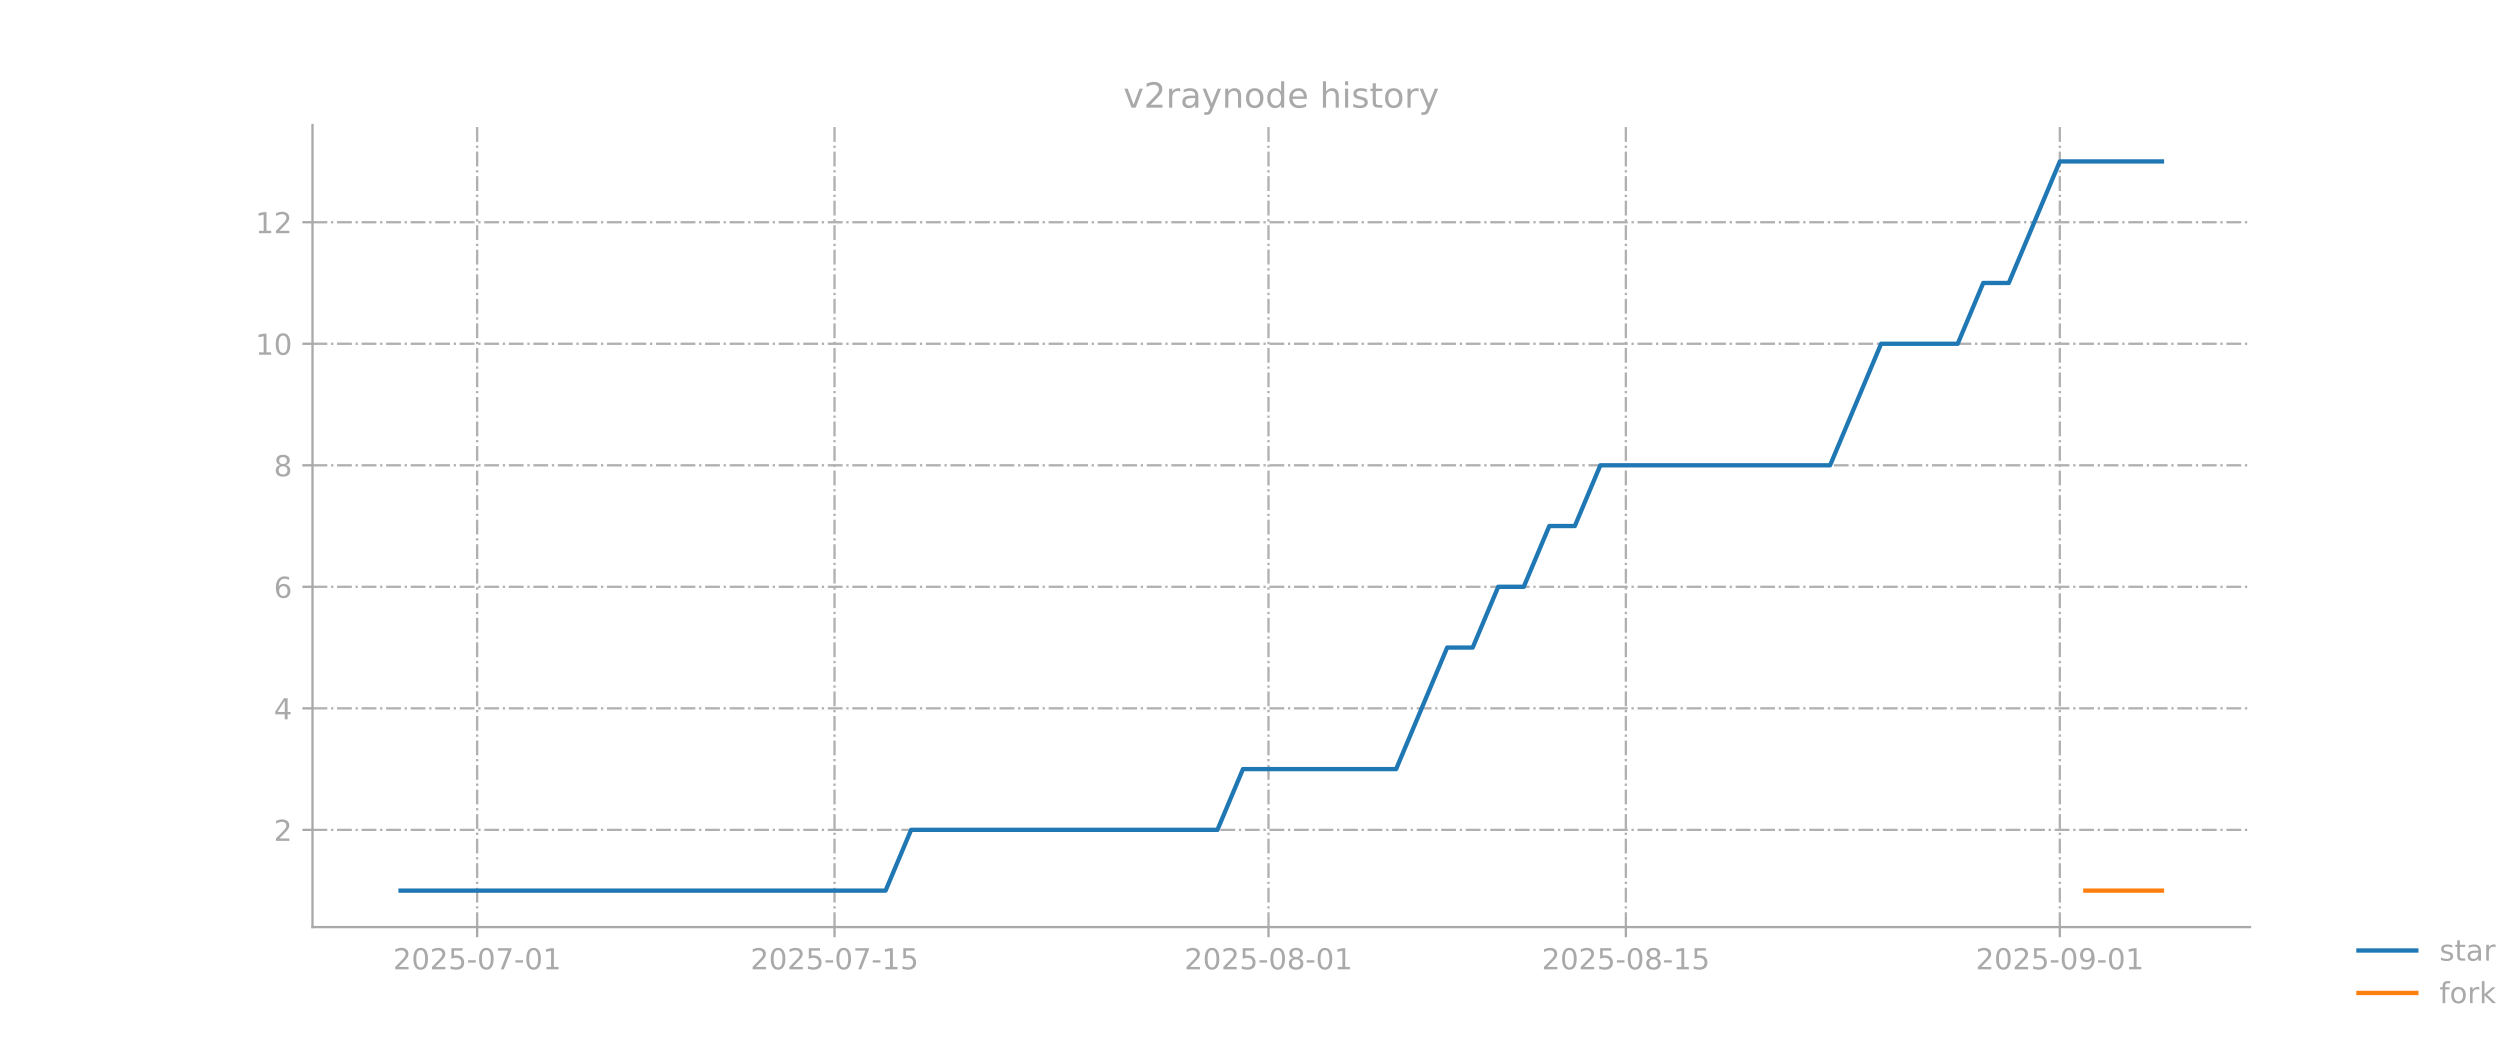
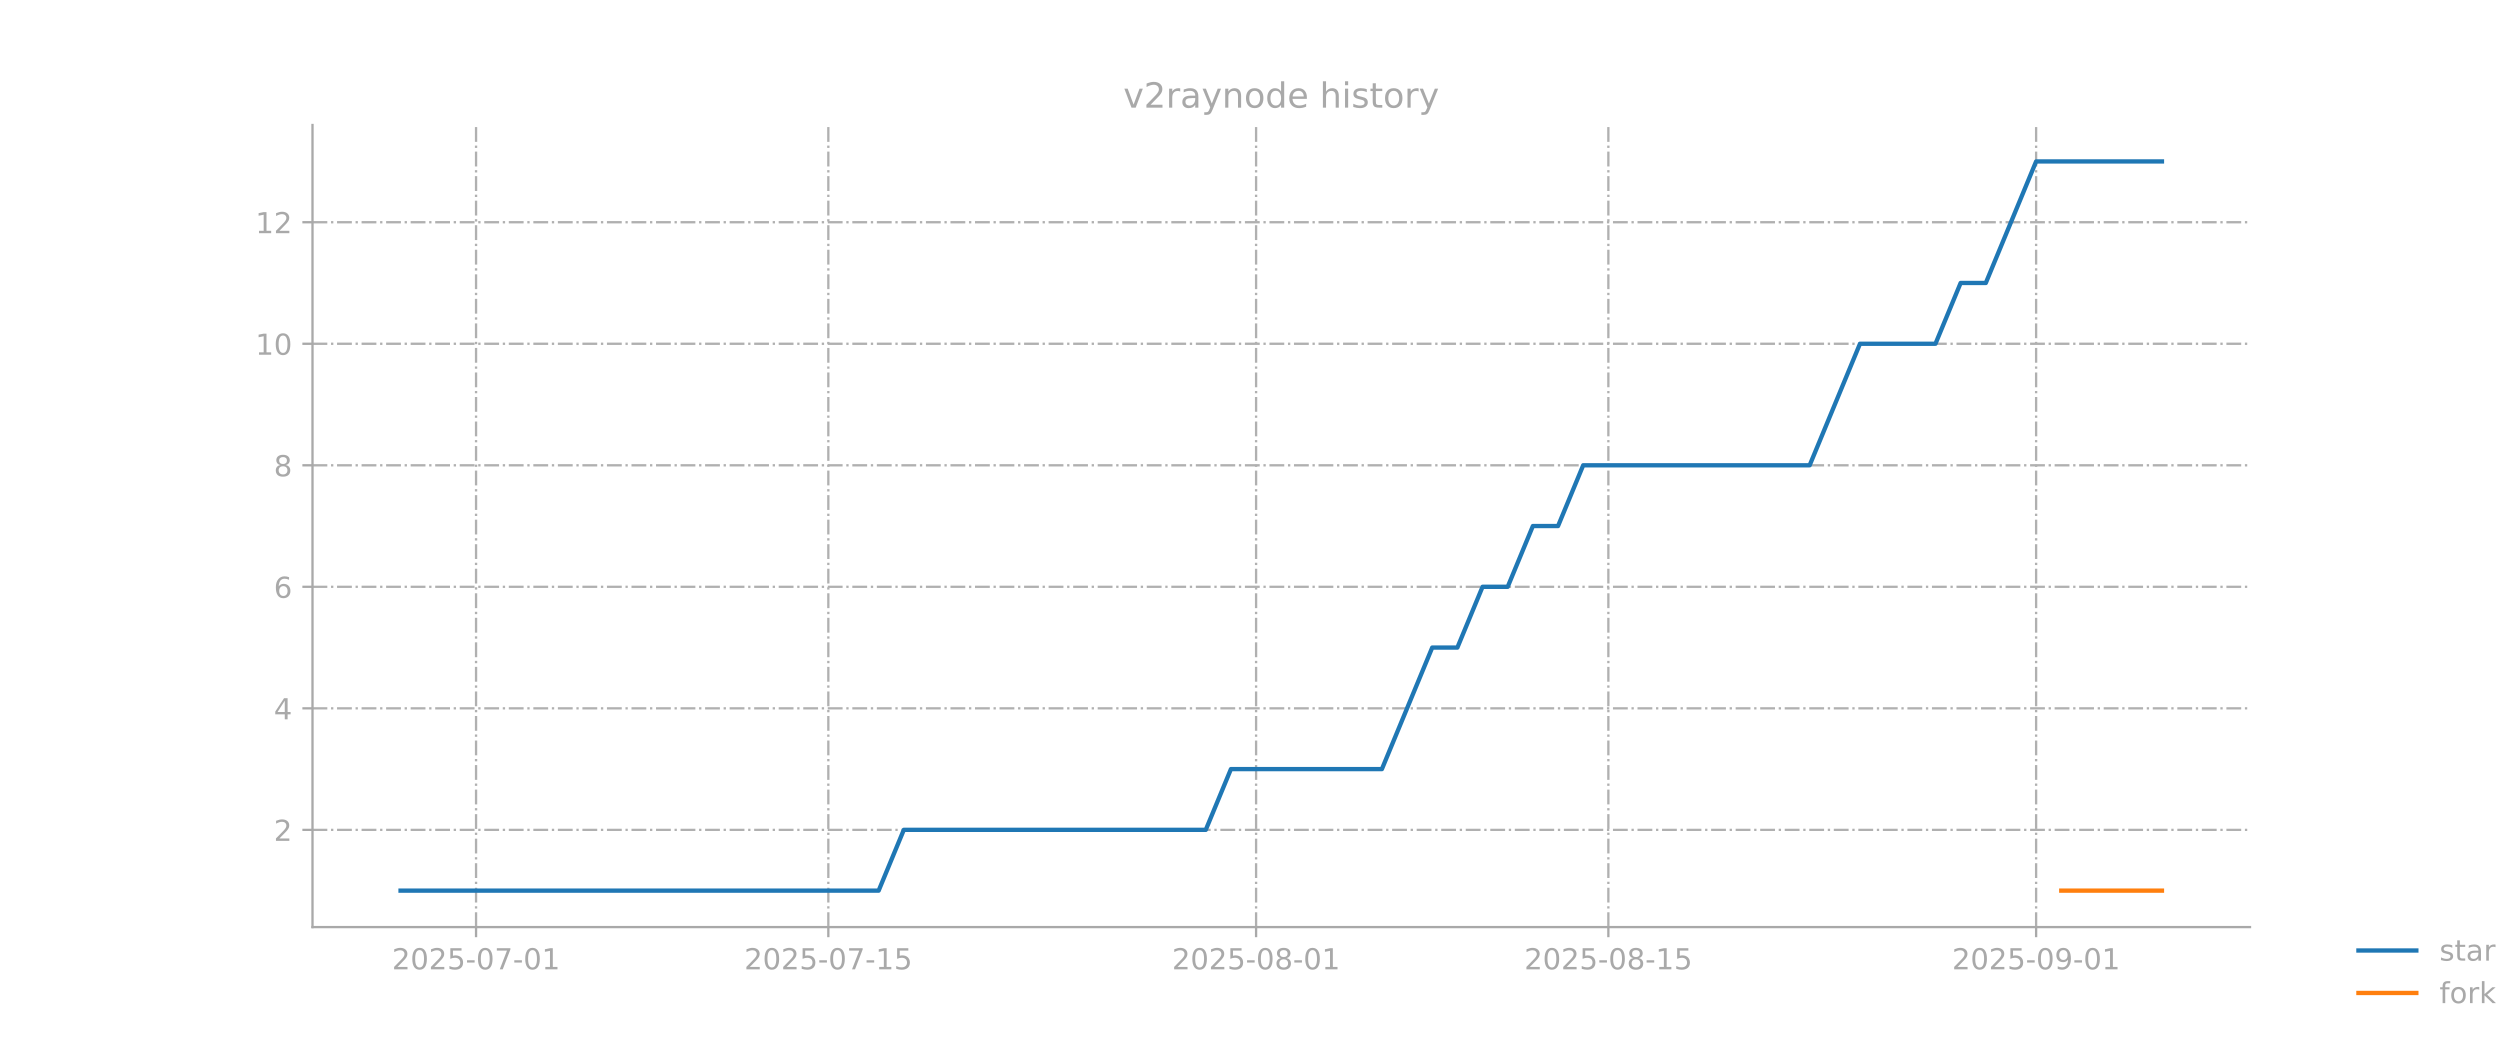
<svg xmlns="http://www.w3.org/2000/svg" xmlns:xlink="http://www.w3.org/1999/xlink" width="864pt" height="360pt" viewBox="0 0 864 360" version="1.1">
  <defs>
    <style type="text/css">*{stroke-linejoin: round; stroke-linecap: butt}</style>
  </defs>
  <g id="figure_1">
    <g id="patch_1">
      <path d="M 0 360  L 864 360  L 864 0  L 0 0  L 0 360  z " style="fill: none; opacity: 0" />
    </g>
    <g id="axes_1">
      <g id="patch_2">
        <path d="M 108 320.4  L 777.6 320.4  L 777.6 43.2  L 108 43.2  L 108 320.4  z " style="fill: none; opacity: 0" />
      </g>
      <g id="matplotlib.axis_1">
        <g id="xtick_1">
          <g id="line2d_1">
-             <path d="M 164.903 320.4  L 164.903 43.2  " clip-path="url(#pd1514ba582)" style="fill: none; stroke-dasharray: 5.12,1.28,0.8,1.28; stroke-dashoffset: 0; stroke: #b0b0b0; stroke-width: 0.8" />
+             <path d="M 164.525 320.4  L 164.525 43.2  " clip-path="url(#p31e45140db)" style="fill: none; stroke-dasharray: 5.12,1.28,0.8,1.28; stroke-dashoffset: 0; stroke: #b0b0b0; stroke-width: 0.8" />
          </g>
          <g id="line2d_2">
            <defs>
-               <path id="ma16cc77585" d="M 0 0  L 0 3.5  " style="stroke: #a9a9a9; stroke-width: 0.8" />
+               <path id="m5def19fd6d" d="M 0 0  L 0 3.5  " style="stroke: #a9a9a9; stroke-width: 0.8" />
            </defs>
            <g>
-               <use xlink:href="#ma16cc77585" x="164.903" y="320.4" style="fill: #a9a9a9; stroke: #a9a9a9; stroke-width: 0.8" />
+               <use xlink:href="#m5def19fd6d" x="164.525" y="320.4" style="fill: #a9a9a9; stroke: #a9a9a9; stroke-width: 0.8" />
            </g>
          </g>
          <g id="text_1">
-             <g style="fill: #a9a9a9" transform="translate(135.845 334.9984) scale(0.1 -0.1)">
+             <g style="fill: #a9a9a9" transform="translate(135.4669 334.9984) scale(0.1 -0.1)">
              <defs>
                <path id="DejaVuSans-32" d="M 1228 531  L 3431 531  L 3431 0  L 469 0  L 469 531  Q 828 903 1448 1529  Q 2069 2156 2228 2338  Q 2531 2678 2651 2914  Q 2772 3150 2772 3378  Q 2772 3750 2511 3984  Q 2250 4219 1831 4219  Q 1534 4219 1204 4116  Q 875 4013 500 3803  L 500 4441  Q 881 4594 1212 4672  Q 1544 4750 1819 4750  Q 2544 4750 2975 4387  Q 3406 4025 3406 3419  Q 3406 3131 3298 2873  Q 3191 2616 2906 2266  Q 2828 2175 2409 1742  Q 1991 1309 1228 531  z " transform="scale(0.015625)" />
                <path id="DejaVuSans-30" d="M 2034 4250  Q 1547 4250 1301 3770  Q 1056 3291 1056 2328  Q 1056 1369 1301 889  Q 1547 409 2034 409  Q 2525 409 2770 889  Q 3016 1369 3016 2328  Q 3016 3291 2770 3770  Q 2525 4250 2034 4250  z M 2034 4750  Q 2819 4750 3233 4129  Q 3647 3509 3647 2328  Q 3647 1150 3233 529  Q 2819 -91 2034 -91  Q 1250 -91 836 529  Q 422 1150 422 2328  Q 422 3509 836 4129  Q 1250 4750 2034 4750  z " transform="scale(0.015625)" />
                <path id="DejaVuSans-35" d="M 691 4666  L 3169 4666  L 3169 4134  L 1269 4134  L 1269 2991  Q 1406 3038 1543 3061  Q 1681 3084 1819 3084  Q 2600 3084 3056 2656  Q 3513 2228 3513 1497  Q 3513 744 3044 326  Q 2575 -91 1722 -91  Q 1428 -91 1123 -41  Q 819 9 494 109  L 494 744  Q 775 591 1075 516  Q 1375 441 1709 441  Q 2250 441 2565 725  Q 2881 1009 2881 1497  Q 2881 1984 2565 2268  Q 2250 2553 1709 2553  Q 1456 2553 1204 2497  Q 953 2441 691 2322  L 691 4666  z " transform="scale(0.015625)" />
                <path id="DejaVuSans-2d" d="M 313 2009  L 1997 2009  L 1997 1497  L 313 1497  L 313 2009  z " transform="scale(0.015625)" />
                <path id="DejaVuSans-37" d="M 525 4666  L 3525 4666  L 3525 4397  L 1831 0  L 1172 0  L 2766 4134  L 525 4134  L 525 4666  z " transform="scale(0.015625)" />
                <path id="DejaVuSans-31" d="M 794 531  L 1825 531  L 1825 4091  L 703 3866  L 703 4441  L 1819 4666  L 2450 4666  L 2450 531  L 3481 531  L 3481 0  L 794 0  L 794 531  z " transform="scale(0.015625)" />
              </defs>
              <use xlink:href="#DejaVuSans-32" />
              <use xlink:href="#DejaVuSans-30" transform="translate(63.62305 0)" />
              <use xlink:href="#DejaVuSans-32" transform="translate(127.2461 0)" />
              <use xlink:href="#DejaVuSans-35" transform="translate(190.8691 0)" />
              <use xlink:href="#DejaVuSans-2d" transform="translate(254.4922 0)" />
              <use xlink:href="#DejaVuSans-30" transform="translate(290.5762 0)" />
              <use xlink:href="#DejaVuSans-37" transform="translate(354.1992 0)" />
              <use xlink:href="#DejaVuSans-2d" transform="translate(417.8223 0)" />
              <use xlink:href="#DejaVuSans-30" transform="translate(453.9062 0)" />
              <use xlink:href="#DejaVuSans-31" transform="translate(517.5293 0)" />
            </g>
          </g>
        </g>
        <g id="xtick_2">
          <g id="line2d_3">
-             <path d="M 288.413 320.4  L 288.413 43.2  " clip-path="url(#pd1514ba582)" style="fill: none; stroke-dasharray: 5.12,1.28,0.8,1.28; stroke-dashoffset: 0; stroke: #b0b0b0; stroke-width: 0.8" />
+             <path d="M 286.27 320.4  L 286.27 43.2  " clip-path="url(#p31e45140db)" style="fill: none; stroke-dasharray: 5.12,1.28,0.8,1.28; stroke-dashoffset: 0; stroke: #b0b0b0; stroke-width: 0.8" />
          </g>
          <g id="line2d_4">
            <g>
-               <use xlink:href="#ma16cc77585" x="288.413" y="320.4" style="fill: #a9a9a9; stroke: #a9a9a9; stroke-width: 0.8" />
+               <use xlink:href="#m5def19fd6d" x="286.27" y="320.4" style="fill: #a9a9a9; stroke: #a9a9a9; stroke-width: 0.8" />
            </g>
          </g>
          <g id="text_2">
-             <g style="fill: #a9a9a9" transform="translate(259.3548 334.9984) scale(0.1 -0.1)">
+             <g style="fill: #a9a9a9" transform="translate(257.2123 334.9984) scale(0.1 -0.1)">
              <use xlink:href="#DejaVuSans-32" />
              <use xlink:href="#DejaVuSans-30" transform="translate(63.62305 0)" />
              <use xlink:href="#DejaVuSans-32" transform="translate(127.2461 0)" />
              <use xlink:href="#DejaVuSans-35" transform="translate(190.8691 0)" />
              <use xlink:href="#DejaVuSans-2d" transform="translate(254.4922 0)" />
              <use xlink:href="#DejaVuSans-30" transform="translate(290.5762 0)" />
              <use xlink:href="#DejaVuSans-37" transform="translate(354.1992 0)" />
              <use xlink:href="#DejaVuSans-2d" transform="translate(417.8223 0)" />
              <use xlink:href="#DejaVuSans-31" transform="translate(453.9062 0)" />
              <use xlink:href="#DejaVuSans-35" transform="translate(517.5293 0)" />
            </g>
          </g>
        </g>
        <g id="xtick_3">
          <g id="line2d_5">
-             <path d="M 438.389 320.4  L 438.389 43.2  " clip-path="url(#pd1514ba582)" style="fill: none; stroke-dasharray: 5.12,1.28,0.8,1.28; stroke-dashoffset: 0; stroke: #b0b0b0; stroke-width: 0.8" />
+             <path d="M 434.104 320.4  L 434.104 43.2  " clip-path="url(#p31e45140db)" style="fill: none; stroke-dasharray: 5.12,1.28,0.8,1.28; stroke-dashoffset: 0; stroke: #b0b0b0; stroke-width: 0.8" />
          </g>
          <g id="line2d_6">
            <g>
-               <use xlink:href="#ma16cc77585" x="438.389" y="320.4" style="fill: #a9a9a9; stroke: #a9a9a9; stroke-width: 0.8" />
+               <use xlink:href="#m5def19fd6d" x="434.104" y="320.4" style="fill: #a9a9a9; stroke: #a9a9a9; stroke-width: 0.8" />
            </g>
          </g>
          <g id="text_3">
-             <g style="fill: #a9a9a9" transform="translate(409.3311 334.9984) scale(0.1 -0.1)">
+             <g style="fill: #a9a9a9" transform="translate(405.0461 334.9984) scale(0.1 -0.1)">
              <defs>
                <path id="DejaVuSans-38" d="M 2034 2216  Q 1584 2216 1326 1975  Q 1069 1734 1069 1313  Q 1069 891 1326 650  Q 1584 409 2034 409  Q 2484 409 2743 651  Q 3003 894 3003 1313  Q 3003 1734 2745 1975  Q 2488 2216 2034 2216  z M 1403 2484  Q 997 2584 770 2862  Q 544 3141 544 3541  Q 544 4100 942 4425  Q 1341 4750 2034 4750  Q 2731 4750 3128 4425  Q 3525 4100 3525 3541  Q 3525 3141 3298 2862  Q 3072 2584 2669 2484  Q 3125 2378 3379 2068  Q 3634 1759 3634 1313  Q 3634 634 3220 271  Q 2806 -91 2034 -91  Q 1263 -91 848 271  Q 434 634 434 1313  Q 434 1759 690 2068  Q 947 2378 1403 2484  z M 1172 3481  Q 1172 3119 1398 2916  Q 1625 2713 2034 2713  Q 2441 2713 2670 2916  Q 2900 3119 2900 3481  Q 2900 3844 2670 4047  Q 2441 4250 2034 4250  Q 1625 4250 1398 4047  Q 1172 3844 1172 3481  z " transform="scale(0.015625)" />
              </defs>
              <use xlink:href="#DejaVuSans-32" />
              <use xlink:href="#DejaVuSans-30" transform="translate(63.62305 0)" />
              <use xlink:href="#DejaVuSans-32" transform="translate(127.2461 0)" />
              <use xlink:href="#DejaVuSans-35" transform="translate(190.8691 0)" />
              <use xlink:href="#DejaVuSans-2d" transform="translate(254.4922 0)" />
              <use xlink:href="#DejaVuSans-30" transform="translate(290.5762 0)" />
              <use xlink:href="#DejaVuSans-38" transform="translate(354.1992 0)" />
              <use xlink:href="#DejaVuSans-2d" transform="translate(417.8223 0)" />
              <use xlink:href="#DejaVuSans-30" transform="translate(453.9062 0)" />
              <use xlink:href="#DejaVuSans-31" transform="translate(517.5293 0)" />
            </g>
          </g>
        </g>
        <g id="xtick_4">
          <g id="line2d_7">
-             <path d="M 561.899 320.4  L 561.899 43.2  " clip-path="url(#pd1514ba582)" style="fill: none; stroke-dasharray: 5.12,1.28,0.8,1.28; stroke-dashoffset: 0; stroke: #b0b0b0; stroke-width: 0.8" />
+             <path d="M 555.849 320.4  L 555.849 43.2  " clip-path="url(#p31e45140db)" style="fill: none; stroke-dasharray: 5.12,1.28,0.8,1.28; stroke-dashoffset: 0; stroke: #b0b0b0; stroke-width: 0.8" />
          </g>
          <g id="line2d_8">
            <g>
-               <use xlink:href="#ma16cc77585" x="561.899" y="320.4" style="fill: #a9a9a9; stroke: #a9a9a9; stroke-width: 0.8" />
+               <use xlink:href="#m5def19fd6d" x="555.849" y="320.4" style="fill: #a9a9a9; stroke: #a9a9a9; stroke-width: 0.8" />
            </g>
          </g>
          <g id="text_4">
-             <g style="fill: #a9a9a9" transform="translate(532.841 334.9984) scale(0.1 -0.1)">
+             <g style="fill: #a9a9a9" transform="translate(526.7915 334.9984) scale(0.1 -0.1)">
              <use xlink:href="#DejaVuSans-32" />
              <use xlink:href="#DejaVuSans-30" transform="translate(63.62305 0)" />
              <use xlink:href="#DejaVuSans-32" transform="translate(127.2461 0)" />
              <use xlink:href="#DejaVuSans-35" transform="translate(190.8691 0)" />
              <use xlink:href="#DejaVuSans-2d" transform="translate(254.4922 0)" />
              <use xlink:href="#DejaVuSans-30" transform="translate(290.5762 0)" />
              <use xlink:href="#DejaVuSans-38" transform="translate(354.1992 0)" />
              <use xlink:href="#DejaVuSans-2d" transform="translate(417.8223 0)" />
              <use xlink:href="#DejaVuSans-31" transform="translate(453.9062 0)" />
              <use xlink:href="#DejaVuSans-35" transform="translate(517.5293 0)" />
            </g>
          </g>
        </g>
        <g id="xtick_5">
          <g id="line2d_9">
-             <path d="M 711.875 320.4  L 711.875 43.2  " clip-path="url(#pd1514ba582)" style="fill: none; stroke-dasharray: 5.12,1.28,0.8,1.28; stroke-dashoffset: 0; stroke: #b0b0b0; stroke-width: 0.8" />
+             <path d="M 703.683 320.4  L 703.683 43.2  " clip-path="url(#p31e45140db)" style="fill: none; stroke-dasharray: 5.12,1.28,0.8,1.28; stroke-dashoffset: 0; stroke: #b0b0b0; stroke-width: 0.8" />
          </g>
          <g id="line2d_10">
            <g>
-               <use xlink:href="#ma16cc77585" x="711.875" y="320.4" style="fill: #a9a9a9; stroke: #a9a9a9; stroke-width: 0.8" />
+               <use xlink:href="#m5def19fd6d" x="703.683" y="320.4" style="fill: #a9a9a9; stroke: #a9a9a9; stroke-width: 0.8" />
            </g>
          </g>
          <g id="text_5">
-             <g style="fill: #a9a9a9" transform="translate(682.8173 334.9984) scale(0.1 -0.1)">
+             <g style="fill: #a9a9a9" transform="translate(674.6253 334.9984) scale(0.1 -0.1)">
              <defs>
                <path id="DejaVuSans-39" d="M 703 97  L 703 672  Q 941 559 1184 500  Q 1428 441 1663 441  Q 2288 441 2617 861  Q 2947 1281 2994 2138  Q 2813 1869 2534 1725  Q 2256 1581 1919 1581  Q 1219 1581 811 2004  Q 403 2428 403 3163  Q 403 3881 828 4315  Q 1253 4750 1959 4750  Q 2769 4750 3195 4129  Q 3622 3509 3622 2328  Q 3622 1225 3098 567  Q 2575 -91 1691 -91  Q 1453 -91 1209 -44  Q 966 3 703 97  z M 1959 2075  Q 2384 2075 2632 2365  Q 2881 2656 2881 3163  Q 2881 3666 2632 3958  Q 2384 4250 1959 4250  Q 1534 4250 1286 3958  Q 1038 3666 1038 3163  Q 1038 2656 1286 2365  Q 1534 2075 1959 2075  z " transform="scale(0.015625)" />
              </defs>
              <use xlink:href="#DejaVuSans-32" />
              <use xlink:href="#DejaVuSans-30" transform="translate(63.62305 0)" />
              <use xlink:href="#DejaVuSans-32" transform="translate(127.2461 0)" />
              <use xlink:href="#DejaVuSans-35" transform="translate(190.8691 0)" />
              <use xlink:href="#DejaVuSans-2d" transform="translate(254.4922 0)" />
              <use xlink:href="#DejaVuSans-30" transform="translate(290.5762 0)" />
              <use xlink:href="#DejaVuSans-39" transform="translate(354.1992 0)" />
              <use xlink:href="#DejaVuSans-2d" transform="translate(417.8223 0)" />
              <use xlink:href="#DejaVuSans-30" transform="translate(453.9062 0)" />
              <use xlink:href="#DejaVuSans-31" transform="translate(517.5293 0)" />
            </g>
          </g>
        </g>
      </g>
      <g id="matplotlib.axis_2">
        <g id="ytick_1">
          <g id="line2d_11">
-             <path d="M 108 286.8  L 777.6 286.8  " clip-path="url(#pd1514ba582)" style="fill: none; stroke-dasharray: 5.12,1.28,0.8,1.28; stroke-dashoffset: 0; stroke: #b0b0b0; stroke-width: 0.8" />
+             <path d="M 108 286.8  L 777.6 286.8  " clip-path="url(#p31e45140db)" style="fill: none; stroke-dasharray: 5.12,1.28,0.8,1.28; stroke-dashoffset: 0; stroke: #b0b0b0; stroke-width: 0.8" />
          </g>
          <g id="line2d_12">
            <defs>
-               <path id="mea4a7099de" d="M 0 0  L -3.5 0  " style="stroke: #a9a9a9; stroke-width: 0.8" />
+               <path id="ma359288d71" d="M 0 0  L -3.5 0  " style="stroke: #a9a9a9; stroke-width: 0.8" />
            </defs>
            <g>
-               <use xlink:href="#mea4a7099de" x="108" y="286.8" style="fill: #a9a9a9; stroke: #a9a9a9; stroke-width: 0.8" />
+               <use xlink:href="#ma359288d71" x="108" y="286.8" style="fill: #a9a9a9; stroke: #a9a9a9; stroke-width: 0.8" />
            </g>
          </g>
          <g id="text_6">
            <g style="fill: #a9a9a9" transform="translate(94.6375 290.5992) scale(0.1 -0.1)">
              <use xlink:href="#DejaVuSans-32" />
            </g>
          </g>
        </g>
        <g id="ytick_2">
          <g id="line2d_13">
-             <path d="M 108 244.8  L 777.6 244.8  " clip-path="url(#pd1514ba582)" style="fill: none; stroke-dasharray: 5.12,1.28,0.8,1.28; stroke-dashoffset: 0; stroke: #b0b0b0; stroke-width: 0.8" />
+             <path d="M 108 244.8  L 777.6 244.8  " clip-path="url(#p31e45140db)" style="fill: none; stroke-dasharray: 5.12,1.28,0.8,1.28; stroke-dashoffset: 0; stroke: #b0b0b0; stroke-width: 0.8" />
          </g>
          <g id="line2d_14">
            <g>
-               <use xlink:href="#mea4a7099de" x="108" y="244.8" style="fill: #a9a9a9; stroke: #a9a9a9; stroke-width: 0.8" />
+               <use xlink:href="#ma359288d71" x="108" y="244.8" style="fill: #a9a9a9; stroke: #a9a9a9; stroke-width: 0.8" />
            </g>
          </g>
          <g id="text_7">
            <g style="fill: #a9a9a9" transform="translate(94.6375 248.5992) scale(0.1 -0.1)">
              <defs>
                <path id="DejaVuSans-34" d="M 2419 4116  L 825 1625  L 2419 1625  L 2419 4116  z M 2253 4666  L 3047 4666  L 3047 1625  L 3713 1625  L 3713 1100  L 3047 1100  L 3047 0  L 2419 0  L 2419 1100  L 313 1100  L 313 1709  L 2253 4666  z " transform="scale(0.015625)" />
              </defs>
              <use xlink:href="#DejaVuSans-34" />
            </g>
          </g>
        </g>
        <g id="ytick_3">
          <g id="line2d_15">
-             <path d="M 108 202.8  L 777.6 202.8  " clip-path="url(#pd1514ba582)" style="fill: none; stroke-dasharray: 5.12,1.28,0.8,1.28; stroke-dashoffset: 0; stroke: #b0b0b0; stroke-width: 0.8" />
+             <path d="M 108 202.8  L 777.6 202.8  " clip-path="url(#p31e45140db)" style="fill: none; stroke-dasharray: 5.12,1.28,0.8,1.28; stroke-dashoffset: 0; stroke: #b0b0b0; stroke-width: 0.8" />
          </g>
          <g id="line2d_16">
            <g>
-               <use xlink:href="#mea4a7099de" x="108" y="202.8" style="fill: #a9a9a9; stroke: #a9a9a9; stroke-width: 0.8" />
+               <use xlink:href="#ma359288d71" x="108" y="202.8" style="fill: #a9a9a9; stroke: #a9a9a9; stroke-width: 0.8" />
            </g>
          </g>
          <g id="text_8">
            <g style="fill: #a9a9a9" transform="translate(94.6375 206.5992) scale(0.1 -0.1)">
              <defs>
                <path id="DejaVuSans-36" d="M 2113 2584  Q 1688 2584 1439 2293  Q 1191 2003 1191 1497  Q 1191 994 1439 701  Q 1688 409 2113 409  Q 2538 409 2786 701  Q 3034 994 3034 1497  Q 3034 2003 2786 2293  Q 2538 2584 2113 2584  z M 3366 4563  L 3366 3988  Q 3128 4100 2886 4159  Q 2644 4219 2406 4219  Q 1781 4219 1451 3797  Q 1122 3375 1075 2522  Q 1259 2794 1537 2939  Q 1816 3084 2150 3084  Q 2853 3084 3261 2657  Q 3669 2231 3669 1497  Q 3669 778 3244 343  Q 2819 -91 2113 -91  Q 1303 -91 875 529  Q 447 1150 447 2328  Q 447 3434 972 4092  Q 1497 4750 2381 4750  Q 2619 4750 2861 4703  Q 3103 4656 3366 4563  z " transform="scale(0.015625)" />
              </defs>
              <use xlink:href="#DejaVuSans-36" />
            </g>
          </g>
        </g>
        <g id="ytick_4">
          <g id="line2d_17">
-             <path d="M 108 160.8  L 777.6 160.8  " clip-path="url(#pd1514ba582)" style="fill: none; stroke-dasharray: 5.12,1.28,0.8,1.28; stroke-dashoffset: 0; stroke: #b0b0b0; stroke-width: 0.8" />
+             <path d="M 108 160.8  L 777.6 160.8  " clip-path="url(#p31e45140db)" style="fill: none; stroke-dasharray: 5.12,1.28,0.8,1.28; stroke-dashoffset: 0; stroke: #b0b0b0; stroke-width: 0.8" />
          </g>
          <g id="line2d_18">
            <g>
-               <use xlink:href="#mea4a7099de" x="108" y="160.8" style="fill: #a9a9a9; stroke: #a9a9a9; stroke-width: 0.8" />
+               <use xlink:href="#ma359288d71" x="108" y="160.8" style="fill: #a9a9a9; stroke: #a9a9a9; stroke-width: 0.8" />
            </g>
          </g>
          <g id="text_9">
            <g style="fill: #a9a9a9" transform="translate(94.6375 164.5992) scale(0.1 -0.1)">
              <use xlink:href="#DejaVuSans-38" />
            </g>
          </g>
        </g>
        <g id="ytick_5">
          <g id="line2d_19">
-             <path d="M 108 118.8  L 777.6 118.8  " clip-path="url(#pd1514ba582)" style="fill: none; stroke-dasharray: 5.12,1.28,0.8,1.28; stroke-dashoffset: 0; stroke: #b0b0b0; stroke-width: 0.8" />
+             <path d="M 108 118.8  L 777.6 118.8  " clip-path="url(#p31e45140db)" style="fill: none; stroke-dasharray: 5.12,1.28,0.8,1.28; stroke-dashoffset: 0; stroke: #b0b0b0; stroke-width: 0.8" />
          </g>
          <g id="line2d_20">
            <g>
-               <use xlink:href="#mea4a7099de" x="108" y="118.8" style="fill: #a9a9a9; stroke: #a9a9a9; stroke-width: 0.8" />
+               <use xlink:href="#ma359288d71" x="108" y="118.8" style="fill: #a9a9a9; stroke: #a9a9a9; stroke-width: 0.8" />
            </g>
          </g>
          <g id="text_10">
            <g style="fill: #a9a9a9" transform="translate(88.275 122.5992) scale(0.1 -0.1)">
              <use xlink:href="#DejaVuSans-31" />
              <use xlink:href="#DejaVuSans-30" transform="translate(63.62305 0)" />
            </g>
          </g>
        </g>
        <g id="ytick_6">
          <g id="line2d_21">
-             <path d="M 108 76.8  L 777.6 76.8  " clip-path="url(#pd1514ba582)" style="fill: none; stroke-dasharray: 5.12,1.28,0.8,1.28; stroke-dashoffset: 0; stroke: #b0b0b0; stroke-width: 0.8" />
+             <path d="M 108 76.8  L 777.6 76.8  " clip-path="url(#p31e45140db)" style="fill: none; stroke-dasharray: 5.12,1.28,0.8,1.28; stroke-dashoffset: 0; stroke: #b0b0b0; stroke-width: 0.8" />
          </g>
          <g id="line2d_22">
            <g>
-               <use xlink:href="#mea4a7099de" x="108" y="76.8" style="fill: #a9a9a9; stroke: #a9a9a9; stroke-width: 0.8" />
+               <use xlink:href="#ma359288d71" x="108" y="76.8" style="fill: #a9a9a9; stroke: #a9a9a9; stroke-width: 0.8" />
            </g>
          </g>
          <g id="text_11">
            <g style="fill: #a9a9a9" transform="translate(88.275 80.59922) scale(0.1 -0.1)">
              <use xlink:href="#DejaVuSans-31" />
              <use xlink:href="#DejaVuSans-32" transform="translate(63.62305 0)" />
            </g>
          </g>
        </g>
      </g>
      <g id="line2d_23">
-         <path d="M 138.436 307.8  L 147.258 307.8  L 156.081 307.8  L 164.903 307.8  L 173.725 307.8  L 182.547 307.8  L 191.369 307.8  L 200.191 307.8  L 209.013 307.8  L 217.836 307.8  L 226.658 307.8  L 235.48 307.8  L 244.302 307.8  L 253.124 307.8  L 261.946 307.8  L 270.768 307.8  L 279.591 307.8  L 288.413 307.8  L 297.235 307.8  L 306.057 307.8  L 314.879 286.8  L 323.701 286.8  L 332.523 286.8  L 341.345 286.8  L 350.168 286.8  L 358.99 286.8  L 367.812 286.8  L 376.634 286.8  L 385.456 286.8  L 394.278 286.8  L 403.1 286.8  L 411.923 286.8  L 420.745 286.8  L 429.567 265.8  L 438.389 265.8  L 447.211 265.8  L 456.033 265.8  L 464.855 265.8  L 473.677 265.8  L 482.5 265.8  L 491.322 244.8  L 500.144 223.8  L 508.966 223.8  L 517.788 202.8  L 526.61 202.8  L 535.432 181.8  L 544.255 181.8  L 553.077 160.8  L 561.899 160.8  L 570.721 160.8  L 579.543 160.8  L 588.365 160.8  L 597.187 160.8  L 606.009 160.8  L 614.832 160.8  L 623.654 160.8  L 632.476 160.8  L 641.298 139.8  L 650.12 118.8  L 658.942 118.8  L 667.764 118.8  L 676.587 118.8  L 685.409 97.8  L 694.231 97.8  L 703.053 76.8  L 711.875 55.8  L 720.697 55.8  L 729.519 55.8  L 738.342 55.8  L 747.164 55.8  " clip-path="url(#pd1514ba582)" style="fill: none; stroke: #1f77b4; stroke-width: 1.5; stroke-linecap: square" />
+         <path d="M 138.436 307.8  L 147.132 307.8  L 155.829 307.8  L 164.525 307.8  L 173.221 307.8  L 181.917 307.8  L 190.613 307.8  L 199.309 307.8  L 208.005 307.8  L 216.701 307.8  L 225.397 307.8  L 234.094 307.8  L 242.79 307.8  L 251.486 307.8  L 260.182 307.8  L 268.878 307.8  L 277.574 307.8  L 286.27 307.8  L 294.966 307.8  L 303.662 307.8  L 312.358 286.8  L 321.055 286.8  L 329.751 286.8  L 338.447 286.8  L 347.143 286.8  L 355.839 286.8  L 364.535 286.8  L 373.231 286.8  L 381.927 286.8  L 390.623 286.8  L 399.319 286.8  L 408.016 286.8  L 416.712 286.8  L 425.408 265.8  L 434.104 265.8  L 442.8 265.8  L 451.496 265.8  L 460.192 265.8  L 468.888 265.8  L 477.584 265.8  L 486.281 244.8  L 494.977 223.8  L 503.673 223.8  L 512.369 202.8  L 521.065 202.8  L 529.761 181.8  L 538.457 181.8  L 547.153 160.8  L 555.849 160.8  L 564.545 160.8  L 573.242 160.8  L 581.938 160.8  L 590.634 160.8  L 599.33 160.8  L 608.026 160.8  L 616.722 160.8  L 625.418 160.8  L 634.114 139.8  L 642.81 118.8  L 651.506 118.8  L 660.203 118.8  L 668.899 118.8  L 677.595 97.8  L 686.291 97.8  L 694.987 76.8  L 703.683 55.8  L 712.379 55.8  L 721.075 55.8  L 729.771 55.8  L 738.468 55.8  L 747.164 55.8  " clip-path="url(#p31e45140db)" style="fill: none; stroke: #1f77b4; stroke-width: 1.5; stroke-linecap: square" />
      </g>
      <g id="line2d_24">
-         <path d="M 720.697 307.8  L 729.519 307.8  L 738.342 307.8  L 747.164 307.8  " clip-path="url(#pd1514ba582)" style="fill: none; stroke: #ff7f0e; stroke-width: 1.5; stroke-linecap: square" />
+         <path d="M 712.379 307.8  L 721.075 307.8  L 729.771 307.8  L 738.468 307.8  L 747.164 307.8  " clip-path="url(#p31e45140db)" style="fill: none; stroke: #ff7f0e; stroke-width: 1.5; stroke-linecap: square" />
      </g>
      <g id="patch_3">
        <path d="M 108 320.4  L 108 43.2  " style="fill: none; stroke: #a9a9a9; stroke-width: 0.8; stroke-linejoin: miter; stroke-linecap: square" />
      </g>
      <g id="patch_4">
        <path d="M 777.6 320.4  L 777.6 43.2  " style="fill: none" />
      </g>
      <g id="patch_5">
        <path d="M 108 320.4  L 777.6 320.4  " style="fill: none; stroke: #a9a9a9; stroke-width: 0.8; stroke-linejoin: miter; stroke-linecap: square" />
      </g>
      <g id="patch_6">
        <path d="M 108 43.2  L 777.6 43.2  " style="fill: none" />
      </g>
      <g id="text_12">
        <g style="fill: #a9a9a9" transform="translate(388.2188 37.2) scale(0.12 -0.12)">
          <defs>
            <path id="DejaVuSans-76" d="M 191 3500  L 800 3500  L 1894 563  L 2988 3500  L 3597 3500  L 2284 0  L 1503 0  L 191 3500  z " transform="scale(0.015625)" />
            <path id="DejaVuSans-72" d="M 2631 2963  Q 2534 3019 2420 3045  Q 2306 3072 2169 3072  Q 1681 3072 1420 2755  Q 1159 2438 1159 1844  L 1159 0  L 581 0  L 581 3500  L 1159 3500  L 1159 2956  Q 1341 3275 1631 3429  Q 1922 3584 2338 3584  Q 2397 3584 2469 3576  Q 2541 3569 2628 3553  L 2631 2963  z " transform="scale(0.015625)" />
            <path id="DejaVuSans-61" d="M 2194 1759  Q 1497 1759 1228 1600  Q 959 1441 959 1056  Q 959 750 1161 570  Q 1363 391 1709 391  Q 2188 391 2477 730  Q 2766 1069 2766 1631  L 2766 1759  L 2194 1759  z M 3341 1997  L 3341 0  L 2766 0  L 2766 531  Q 2569 213 2275 61  Q 1981 -91 1556 -91  Q 1019 -91 701 211  Q 384 513 384 1019  Q 384 1609 779 1909  Q 1175 2209 1959 2209  L 2766 2209  L 2766 2266  Q 2766 2663 2505 2880  Q 2244 3097 1772 3097  Q 1472 3097 1187 3025  Q 903 2953 641 2809  L 641 3341  Q 956 3463 1253 3523  Q 1550 3584 1831 3584  Q 2591 3584 2966 3190  Q 3341 2797 3341 1997  z " transform="scale(0.015625)" />
            <path id="DejaVuSans-79" d="M 2059 -325  Q 1816 -950 1584 -1140  Q 1353 -1331 966 -1331  L 506 -1331  L 506 -850  L 844 -850  Q 1081 -850 1212 -737  Q 1344 -625 1503 -206  L 1606 56  L 191 3500  L 800 3500  L 1894 763  L 2988 3500  L 3597 3500  L 2059 -325  z " transform="scale(0.015625)" />
            <path id="DejaVuSans-6e" d="M 3513 2113  L 3513 0  L 2938 0  L 2938 2094  Q 2938 2591 2744 2837  Q 2550 3084 2163 3084  Q 1697 3084 1428 2787  Q 1159 2491 1159 1978  L 1159 0  L 581 0  L 581 3500  L 1159 3500  L 1159 2956  Q 1366 3272 1645 3428  Q 1925 3584 2291 3584  Q 2894 3584 3203 3211  Q 3513 2838 3513 2113  z " transform="scale(0.015625)" />
            <path id="DejaVuSans-6f" d="M 1959 3097  Q 1497 3097 1228 2736  Q 959 2375 959 1747  Q 959 1119 1226 758  Q 1494 397 1959 397  Q 2419 397 2687 759  Q 2956 1122 2956 1747  Q 2956 2369 2687 2733  Q 2419 3097 1959 3097  z M 1959 3584  Q 2709 3584 3137 3096  Q 3566 2609 3566 1747  Q 3566 888 3137 398  Q 2709 -91 1959 -91  Q 1206 -91 779 398  Q 353 888 353 1747  Q 353 2609 779 3096  Q 1206 3584 1959 3584  z " transform="scale(0.015625)" />
            <path id="DejaVuSans-64" d="M 2906 2969  L 2906 4863  L 3481 4863  L 3481 0  L 2906 0  L 2906 525  Q 2725 213 2448 61  Q 2172 -91 1784 -91  Q 1150 -91 751 415  Q 353 922 353 1747  Q 353 2572 751 3078  Q 1150 3584 1784 3584  Q 2172 3584 2448 3432  Q 2725 3281 2906 2969  z M 947 1747  Q 947 1113 1208 752  Q 1469 391 1925 391  Q 2381 391 2643 752  Q 2906 1113 2906 1747  Q 2906 2381 2643 2742  Q 2381 3103 1925 3103  Q 1469 3103 1208 2742  Q 947 2381 947 1747  z " transform="scale(0.015625)" />
            <path id="DejaVuSans-65" d="M 3597 1894  L 3597 1613  L 953 1613  Q 991 1019 1311 708  Q 1631 397 2203 397  Q 2534 397 2845 478  Q 3156 559 3463 722  L 3463 178  Q 3153 47 2828 -22  Q 2503 -91 2169 -91  Q 1331 -91 842 396  Q 353 884 353 1716  Q 353 2575 817 3079  Q 1281 3584 2069 3584  Q 2775 3584 3186 3129  Q 3597 2675 3597 1894  z M 3022 2063  Q 3016 2534 2758 2815  Q 2500 3097 2075 3097  Q 1594 3097 1305 2825  Q 1016 2553 972 2059  L 3022 2063  z " transform="scale(0.015625)" />
            <path id="DejaVuSans-20" transform="scale(0.015625)" />
            <path id="DejaVuSans-68" d="M 3513 2113  L 3513 0  L 2938 0  L 2938 2094  Q 2938 2591 2744 2837  Q 2550 3084 2163 3084  Q 1697 3084 1428 2787  Q 1159 2491 1159 1978  L 1159 0  L 581 0  L 581 4863  L 1159 4863  L 1159 2956  Q 1366 3272 1645 3428  Q 1925 3584 2291 3584  Q 2894 3584 3203 3211  Q 3513 2838 3513 2113  z " transform="scale(0.015625)" />
            <path id="DejaVuSans-69" d="M 603 3500  L 1178 3500  L 1178 0  L 603 0  L 603 3500  z M 603 4863  L 1178 4863  L 1178 4134  L 603 4134  L 603 4863  z " transform="scale(0.015625)" />
            <path id="DejaVuSans-73" d="M 2834 3397  L 2834 2853  Q 2591 2978 2328 3040  Q 2066 3103 1784 3103  Q 1356 3103 1142 2972  Q 928 2841 928 2578  Q 928 2378 1081 2264  Q 1234 2150 1697 2047  L 1894 2003  Q 2506 1872 2764 1633  Q 3022 1394 3022 966  Q 3022 478 2636 193  Q 2250 -91 1575 -91  Q 1294 -91 989 -36  Q 684 19 347 128  L 347 722  Q 666 556 975 473  Q 1284 391 1588 391  Q 1994 391 2212 530  Q 2431 669 2431 922  Q 2431 1156 2273 1281  Q 2116 1406 1581 1522  L 1381 1569  Q 847 1681 609 1914  Q 372 2147 372 2553  Q 372 3047 722 3315  Q 1072 3584 1716 3584  Q 2034 3584 2315 3537  Q 2597 3491 2834 3397  z " transform="scale(0.015625)" />
            <path id="DejaVuSans-74" d="M 1172 4494  L 1172 3500  L 2356 3500  L 2356 3053  L 1172 3053  L 1172 1153  Q 1172 725 1289 603  Q 1406 481 1766 481  L 2356 481  L 2356 0  L 1766 0  Q 1100 0 847 248  Q 594 497 594 1153  L 594 3053  L 172 3053  L 172 3500  L 594 3500  L 594 4494  L 1172 4494  z " transform="scale(0.015625)" />
          </defs>
          <use xlink:href="#DejaVuSans-76" />
          <use xlink:href="#DejaVuSans-32" transform="translate(59.17969 0)" />
          <use xlink:href="#DejaVuSans-72" transform="translate(122.8027 0)" />
          <use xlink:href="#DejaVuSans-61" transform="translate(163.916 0)" />
          <use xlink:href="#DejaVuSans-79" transform="translate(225.1953 0)" />
          <use xlink:href="#DejaVuSans-6e" transform="translate(284.375 0)" />
          <use xlink:href="#DejaVuSans-6f" transform="translate(347.7539 0)" />
          <use xlink:href="#DejaVuSans-64" transform="translate(408.9355 0)" />
          <use xlink:href="#DejaVuSans-65" transform="translate(472.4121 0)" />
          <use xlink:href="#DejaVuSans-20" transform="translate(533.9355 0)" />
          <use xlink:href="#DejaVuSans-68" transform="translate(565.7227 0)" />
          <use xlink:href="#DejaVuSans-69" transform="translate(629.1016 0)" />
          <use xlink:href="#DejaVuSans-73" transform="translate(656.8848 0)" />
          <use xlink:href="#DejaVuSans-74" transform="translate(708.9844 0)" />
          <use xlink:href="#DejaVuSans-6f" transform="translate(748.1934 0)" />
          <use xlink:href="#DejaVuSans-72" transform="translate(809.375 0)" />
          <use xlink:href="#DejaVuSans-79" transform="translate(850.4883 0)" />
        </g>
      </g>
      <g id="legend_1">
        <g id="line2d_25">
          <path d="M 815.08 328.498  L 825.08 328.498  L 835.08 328.498  " style="fill: none; stroke: #1f77b4; stroke-width: 1.5; stroke-linecap: square" />
        </g>
        <g id="text_13">
          <g style="fill: #a9a9a9" transform="translate(843.08 331.9984) scale(0.1 -0.1)">
            <use xlink:href="#DejaVuSans-73" />
            <use xlink:href="#DejaVuSans-74" transform="translate(52.09961 0)" />
            <use xlink:href="#DejaVuSans-61" transform="translate(91.30859 0)" />
            <use xlink:href="#DejaVuSans-72" transform="translate(152.5879 0)" />
          </g>
        </g>
        <g id="line2d_26">
          <path d="M 815.08 343.177  L 825.08 343.177  L 835.08 343.177  " style="fill: none; stroke: #ff7f0e; stroke-width: 1.5; stroke-linecap: square" />
        </g>
        <g id="text_14">
          <g style="fill: #a9a9a9" transform="translate(843.08 346.6766) scale(0.1 -0.1)">
            <defs>
              <path id="DejaVuSans-66" d="M 2375 4863  L 2375 4384  L 1825 4384  Q 1516 4384 1395 4259  Q 1275 4134 1275 3809  L 1275 3500  L 2222 3500  L 2222 3053  L 1275 3053  L 1275 0  L 697 0  L 697 3053  L 147 3053  L 147 3500  L 697 3500  L 697 3744  Q 697 4328 969 4595  Q 1241 4863 1831 4863  L 2375 4863  z " transform="scale(0.015625)" />
              <path id="DejaVuSans-6b" d="M 581 4863  L 1159 4863  L 1159 1991  L 2875 3500  L 3609 3500  L 1753 1863  L 3688 0  L 2938 0  L 1159 1709  L 1159 0  L 581 0  L 581 4863  z " transform="scale(0.015625)" />
            </defs>
            <use xlink:href="#DejaVuSans-66" />
            <use xlink:href="#DejaVuSans-6f" transform="translate(35.20508 0)" />
            <use xlink:href="#DejaVuSans-72" transform="translate(96.38672 0)" />
            <use xlink:href="#DejaVuSans-6b" transform="translate(137.5 0)" />
          </g>
        </g>
      </g>
    </g>
  </g>
  <defs>
-     <clipPath id="pd1514ba582">
+     <clipPath id="p31e45140db">
      <rect x="108" y="43.2" width="669.6" height="277.2" />
    </clipPath>
  </defs>
</svg>
